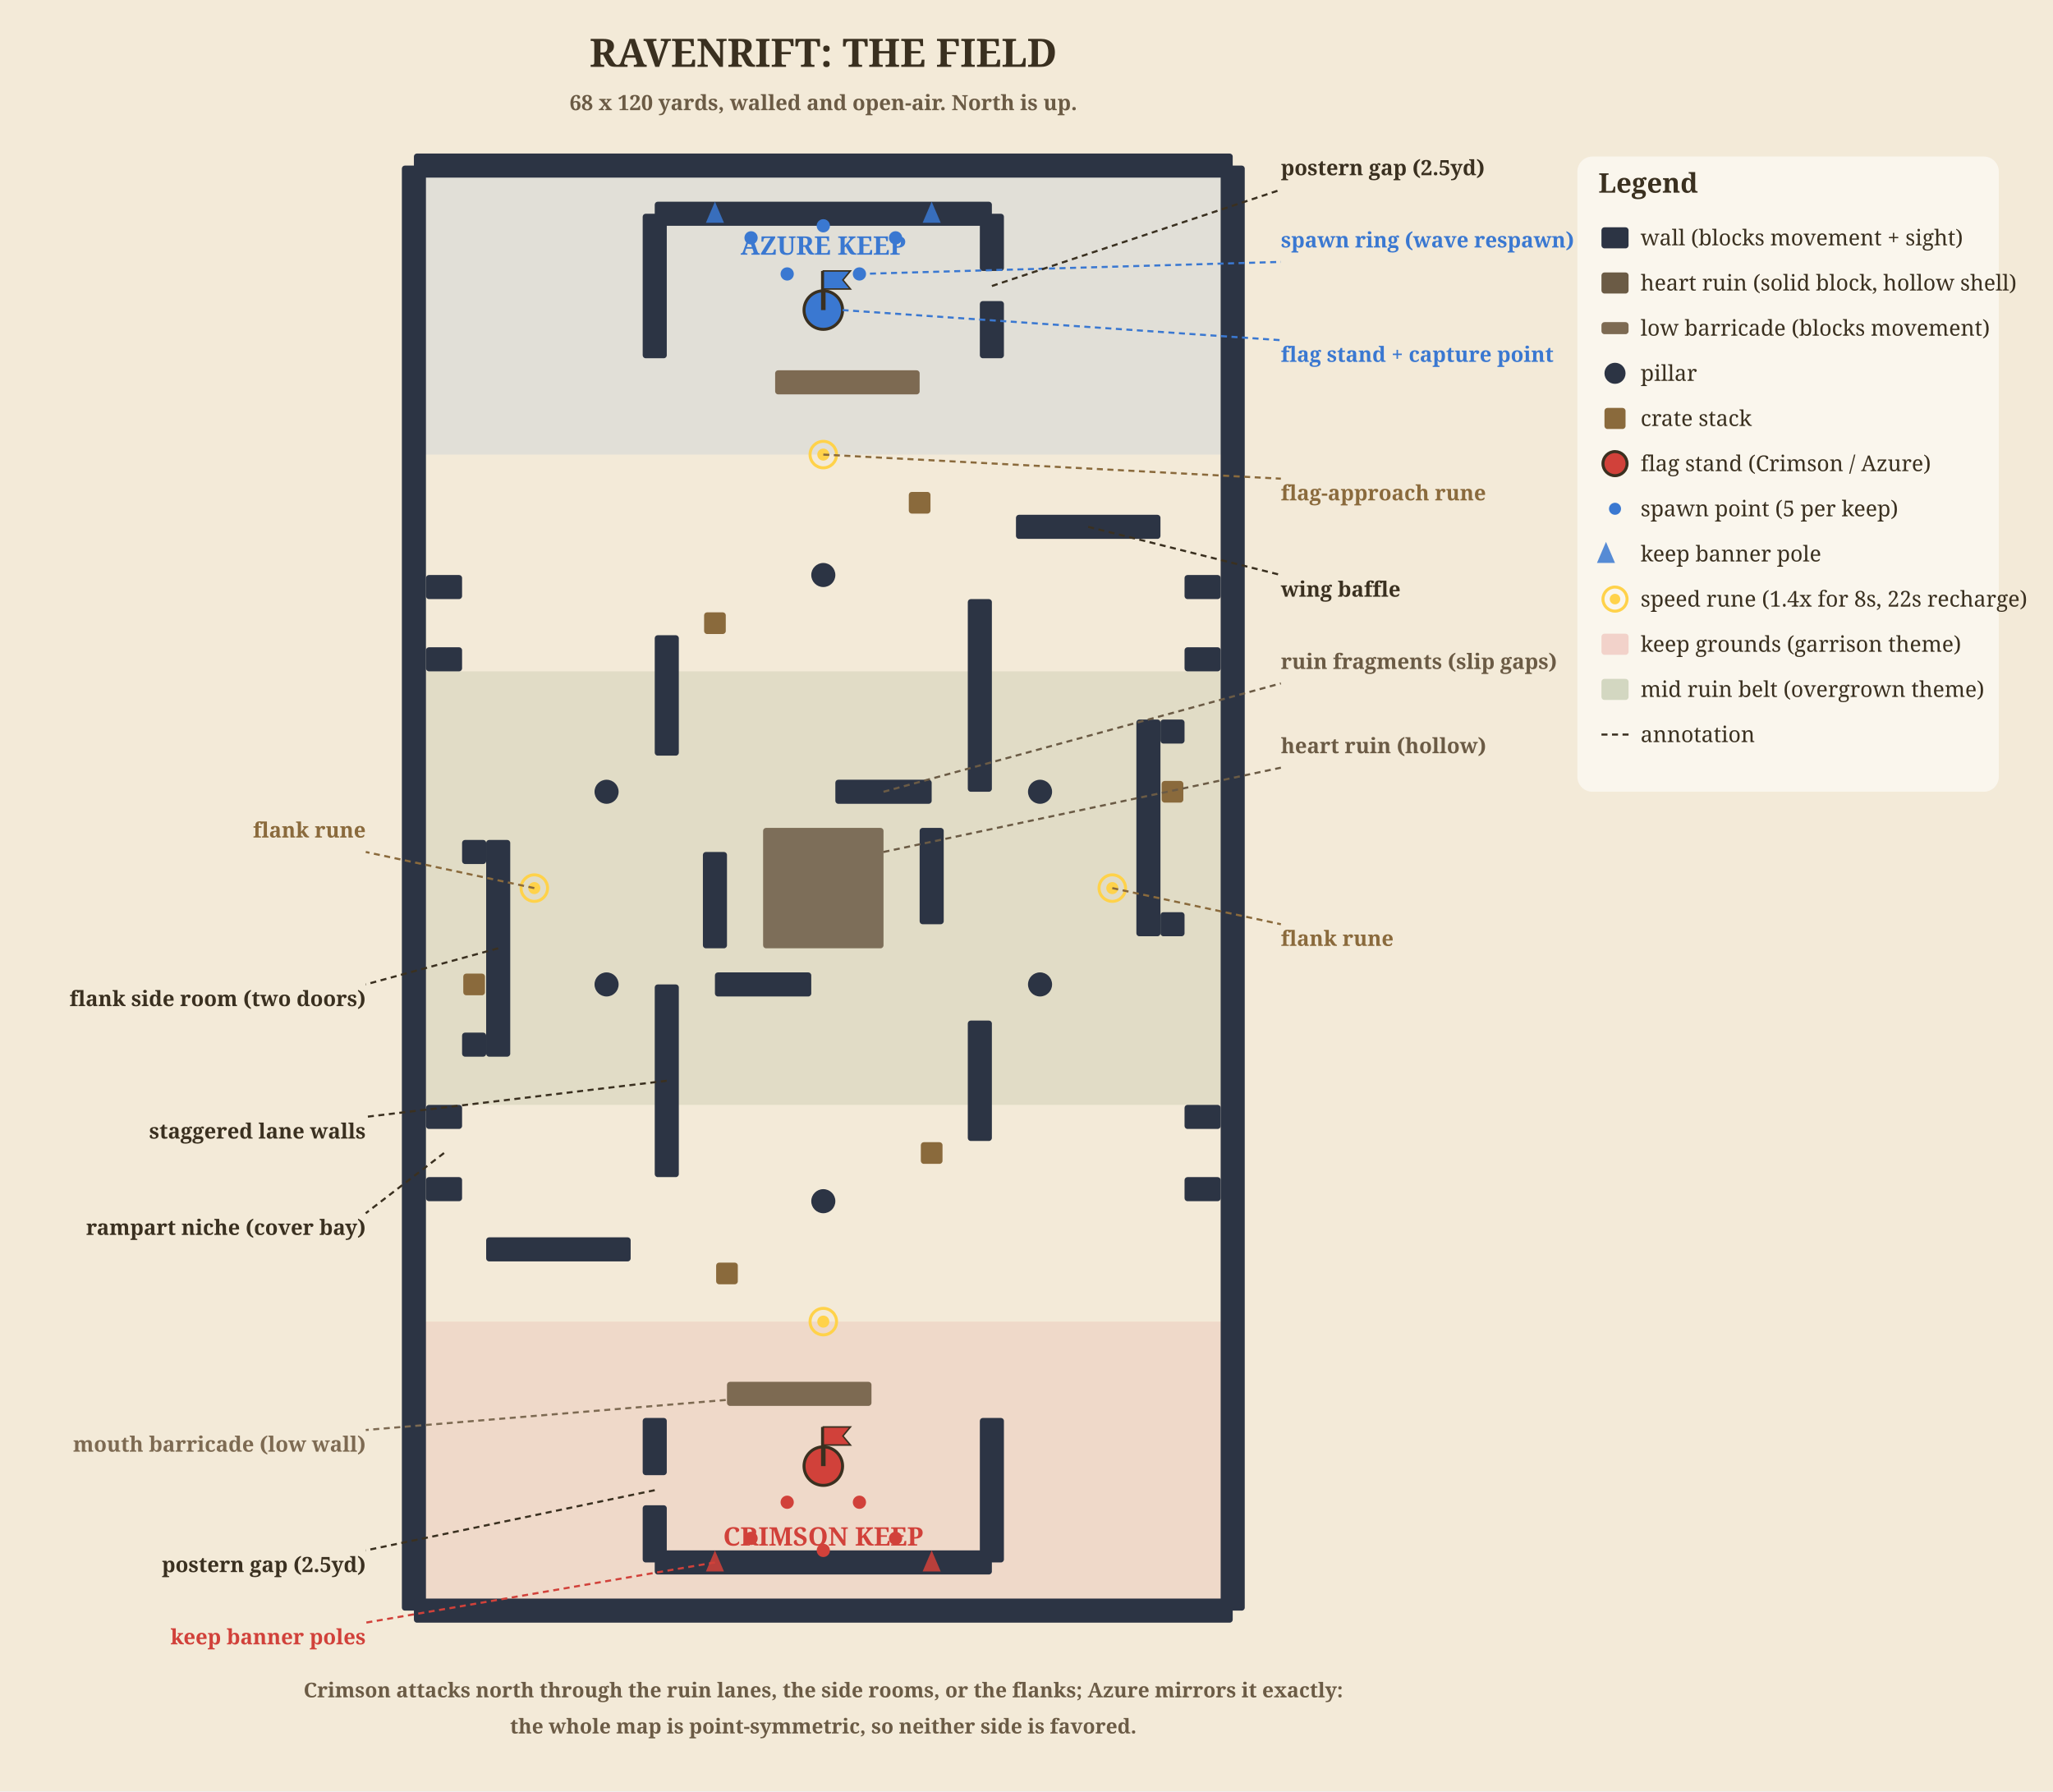
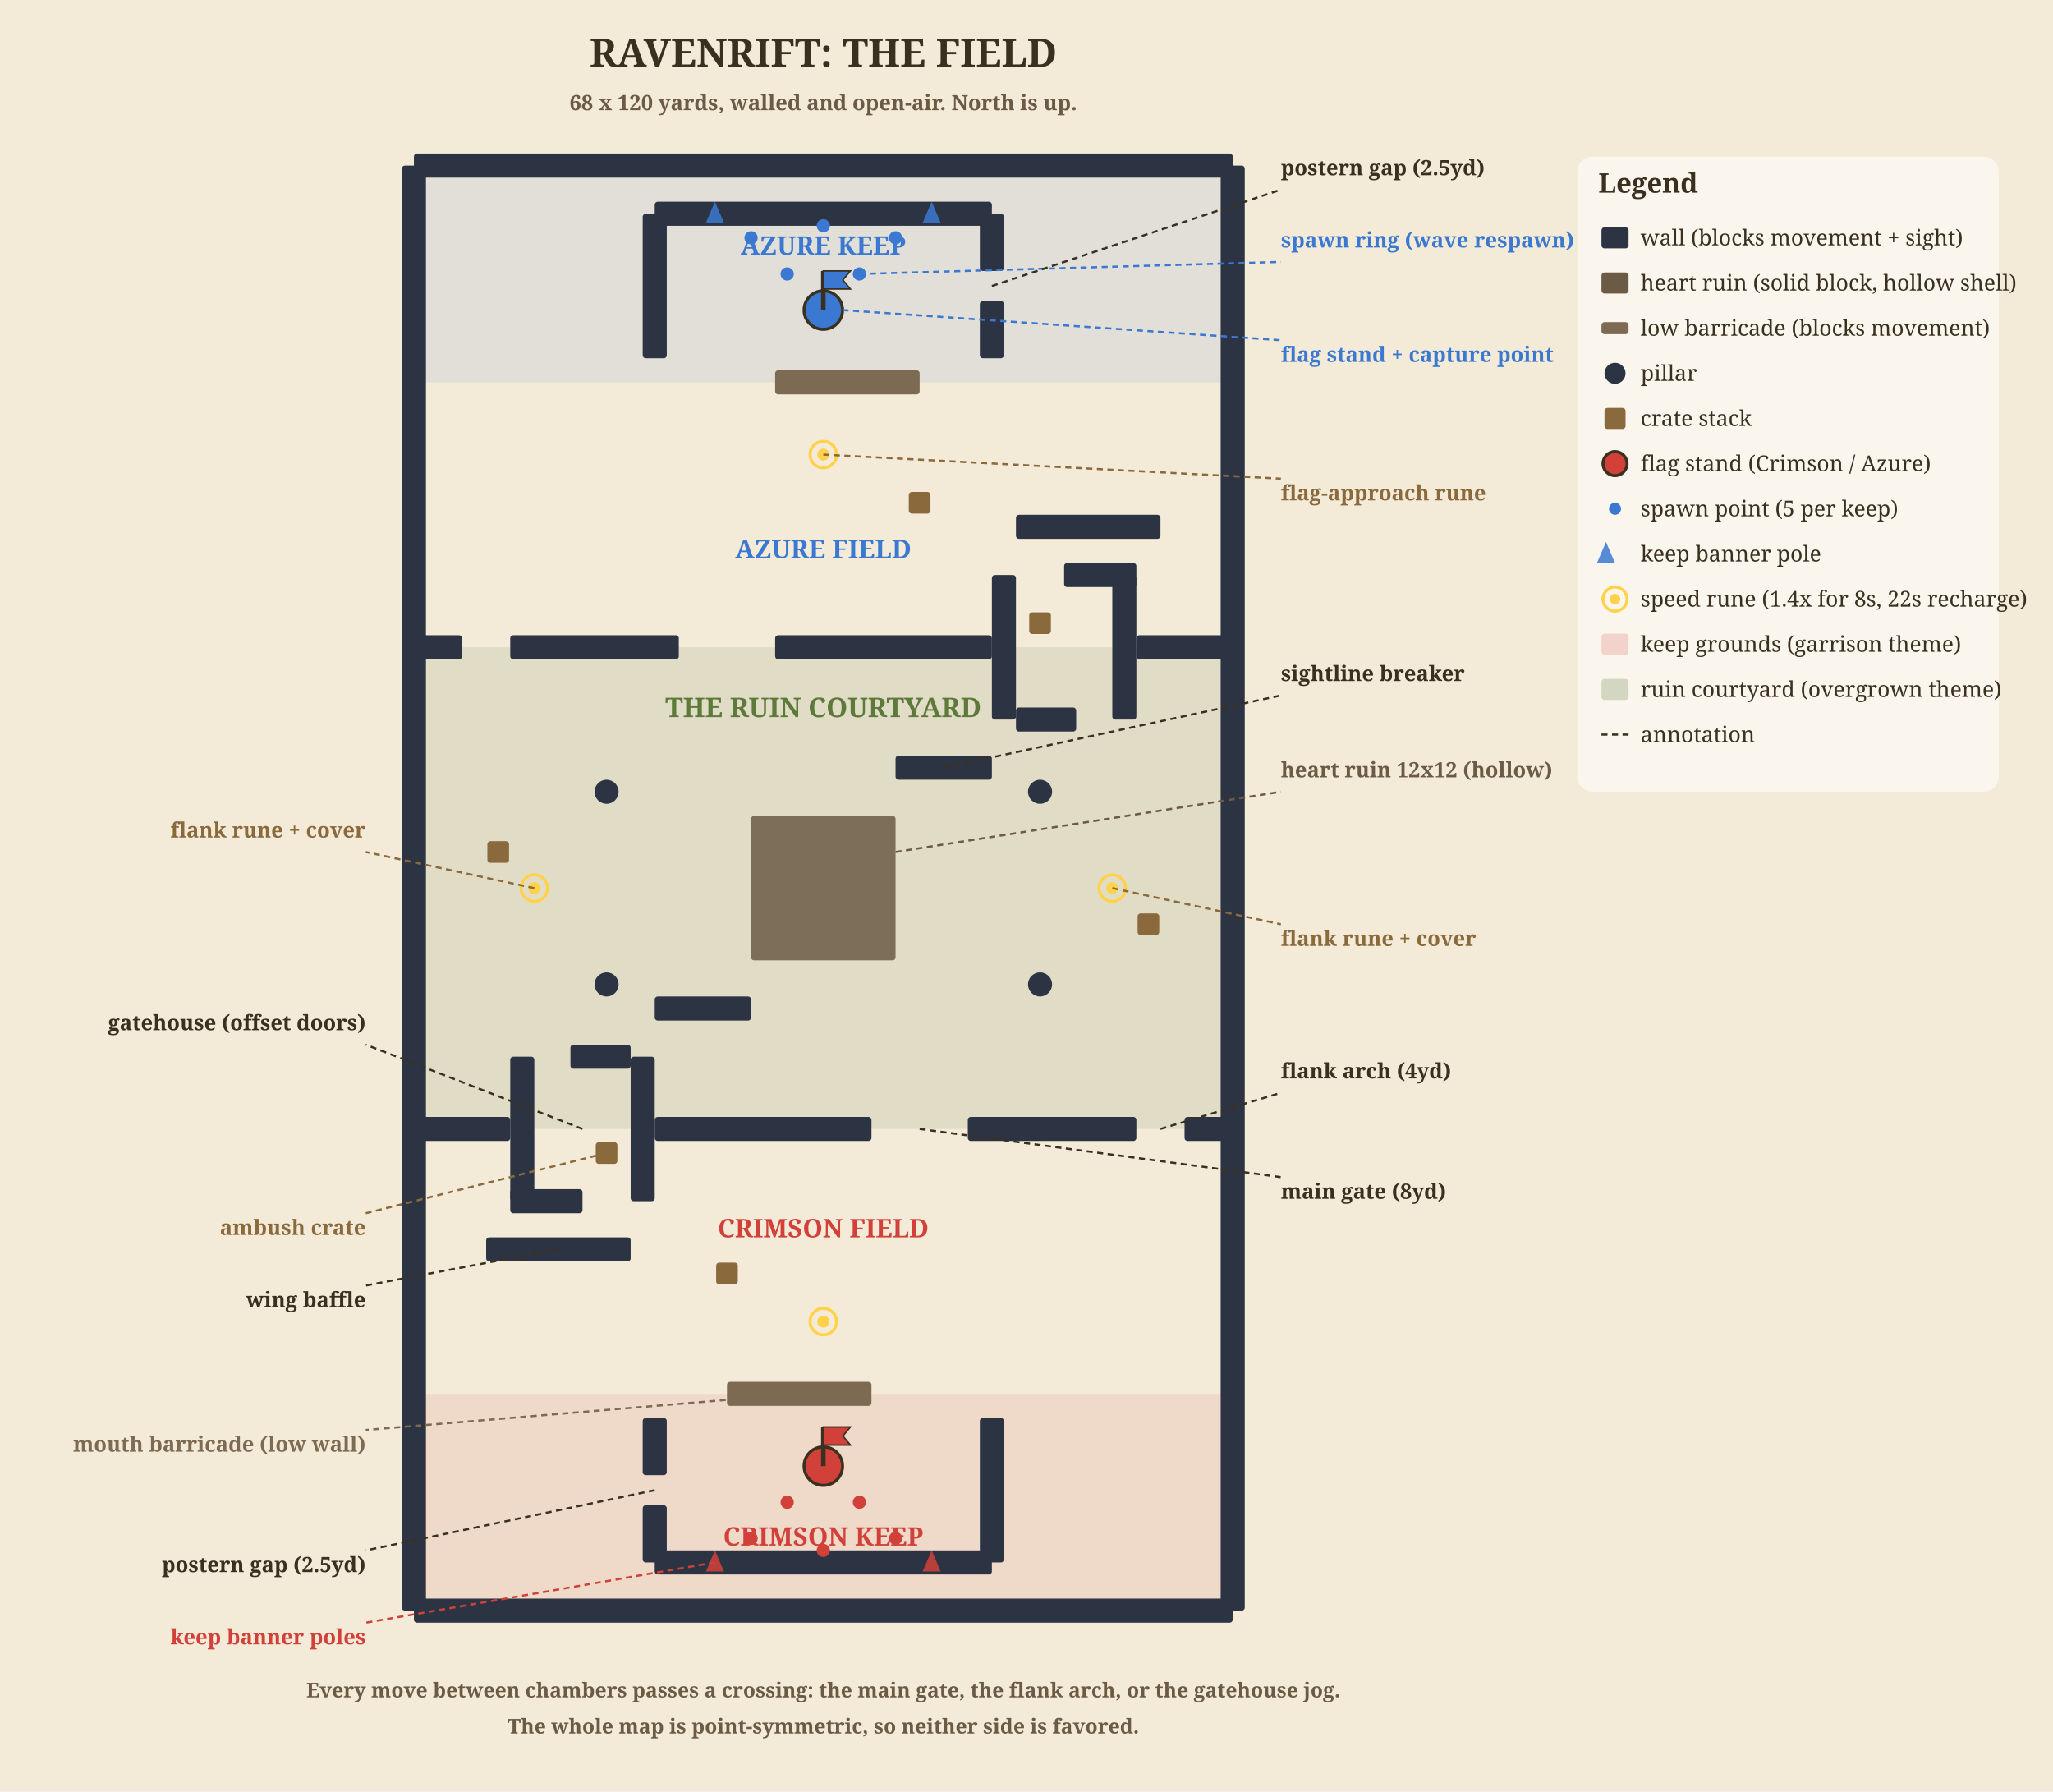
<svg xmlns="http://www.w3.org/2000/svg" width="1364" height="1190" viewBox="0 0 1364 1190">
  <rect width="1364" height="1190" fill="#f3ead8" />
-   <rect x="275" y="878" width="544" height="192" fill="#d1413a" opacity="0.1" />
-   <rect x="275" y="110" width="544" height="192" fill="#3a78d1" opacity="0.1" />
-   <rect x="275" y="446" width="544" height="288" fill="#5e7a3a" opacity="0.12" />
+   <rect x="275" y="926" width="544" height="144" fill="#d1413a" opacity="0.1" />
+   <rect x="275" y="110" width="544" height="144" fill="#3a78d1" opacity="0.1" />
+   <rect x="275" y="430" width="544" height="320" fill="#5e7a3a" opacity="0.12" />
  <rect x="267" y="110" width="16" height="960" fill="#2c3444" opacity="1" rx="2" />
  <rect x="811" y="110" width="16" height="960" fill="#2c3444" opacity="1" rx="2" />
  <rect x="275" y="1062" width="544" height="16" fill="#2c3444" opacity="1" rx="2" />
  <rect x="275" y="102" width="544" height="16" fill="#2c3444" opacity="1" rx="2" />
  <rect x="435" y="1030" width="224" height="16" fill="#2c3444" opacity="1" rx="2" />
  <rect x="427" y="1000" width="16" height="38" fill="#2c3444" opacity="1" rx="2" />
  <rect x="427" y="942" width="16" height="38" fill="#2c3444" opacity="1" rx="2" />
  <rect x="651" y="942" width="16" height="96" fill="#2c3444" opacity="1" rx="2" />
  <rect x="435" y="134" width="224" height="16" fill="#2c3444" opacity="1" rx="2" />
  <rect x="427" y="142" width="16" height="96" fill="#2c3444" opacity="1" rx="2" />
  <rect x="651" y="200" width="16" height="38" fill="#2c3444" opacity="1" rx="2" />
  <rect x="651" y="142" width="16" height="38" fill="#2c3444" opacity="1" rx="2" />
-   <rect x="507" y="550" width="80" height="80" fill="#6b5b45" opacity="0.85" rx="2" />
-   <rect x="435" y="654" width="16" height="128" fill="#2c3444" opacity="1" rx="2" />
-   <rect x="643" y="398" width="16" height="128" fill="#2c3444" opacity="1" rx="2" />
-   <rect x="643" y="678" width="16" height="80" fill="#2c3444" opacity="1" rx="2" />
-   <rect x="435" y="422" width="16" height="80" fill="#2c3444" opacity="1" rx="2" />
+   <rect x="499" y="542" width="96" height="96" fill="#6b5b45" opacity="0.85" rx="2" />
+   <rect x="435" y="662" width="64" height="16" fill="#2c3444" opacity="1" rx="2" />
+   <rect x="595" y="502" width="64" height="16" fill="#2c3444" opacity="1" rx="2" />
  <rect x="323" y="822" width="96" height="16" fill="#2c3444" opacity="1" rx="2" />
  <rect x="675" y="342" width="96" height="16" fill="#2c3444" opacity="1" rx="2" />
-   <rect x="467" y="566" width="16" height="64" fill="#2c3444" opacity="1" rx="2" />
-   <rect x="475" y="646" width="64" height="16" fill="#2c3444" opacity="1" rx="2" />
-   <rect x="611" y="550" width="16" height="64" fill="#2c3444" opacity="1" rx="2" />
-   <rect x="555" y="518" width="64" height="16" fill="#2c3444" opacity="1" rx="2" />
-   <rect x="323" y="558" width="16" height="144" fill="#2c3444" opacity="1" rx="2" />
-   <rect x="307" y="558" width="16" height="16" fill="#2c3444" opacity="1" rx="2" />
-   <rect x="307" y="686" width="16" height="16" fill="#2c3444" opacity="1" rx="2" />
-   <rect x="755" y="478" width="16" height="144" fill="#2c3444" opacity="1" rx="2" />
-   <rect x="771" y="606" width="16" height="16" fill="#2c3444" opacity="1" rx="2" />
-   <rect x="771" y="478" width="16" height="16" fill="#2c3444" opacity="1" rx="2" />
-   <rect x="283" y="782" width="24" height="16" fill="#2c3444" opacity="1" rx="2" />
-   <rect x="283" y="734" width="24" height="16" fill="#2c3444" opacity="1" rx="2" />
-   <rect x="283" y="430" width="24" height="16" fill="#2c3444" opacity="1" rx="2" />
-   <rect x="283" y="382" width="24" height="16" fill="#2c3444" opacity="1" rx="2" />
-   <rect x="787" y="782" width="24" height="16" fill="#2c3444" opacity="1" rx="2" />
-   <rect x="787" y="734" width="24" height="16" fill="#2c3444" opacity="1" rx="2" />
-   <rect x="787" y="430" width="24" height="16" fill="#2c3444" opacity="1" rx="2" />
-   <rect x="787" y="382" width="24" height="16" fill="#2c3444" opacity="1" rx="2" />
+   <rect x="275" y="742" width="64" height="16" fill="#2c3444" opacity="1" rx="2" />
+   <rect x="435" y="742" width="144" height="16" fill="#2c3444" opacity="1" rx="2" />
+   <rect x="643" y="742" width="112" height="16" fill="#2c3444" opacity="1" rx="2" />
+   <rect x="787" y="742" width="32" height="16" fill="#2c3444" opacity="1" rx="2" />
+   <rect x="755" y="422" width="64" height="16" fill="#2c3444" opacity="1" rx="2" />
+   <rect x="515" y="422" width="144" height="16" fill="#2c3444" opacity="1" rx="2" />
+   <rect x="339" y="422" width="112" height="16" fill="#2c3444" opacity="1" rx="2" />
+   <rect x="275" y="422" width="32" height="16" fill="#2c3444" opacity="1" rx="2" />
+   <rect x="339" y="702" width="16" height="96" fill="#2c3444" opacity="1" rx="2" />
+   <rect x="419" y="702" width="16" height="96" fill="#2c3444" opacity="1" rx="2" />
+   <rect x="339" y="790" width="48" height="16" fill="#2c3444" opacity="1" rx="2" />
+   <rect x="379" y="694" width="40" height="16" fill="#2c3444" opacity="1" rx="2" />
+   <rect x="739" y="382" width="16" height="96" fill="#2c3444" opacity="1" rx="2" />
+   <rect x="659" y="382" width="16" height="96" fill="#2c3444" opacity="1" rx="2" />
+   <rect x="707" y="374" width="48" height="16" fill="#2c3444" opacity="1" rx="2" />
+   <rect x="675" y="470" width="40" height="16" fill="#2c3444" opacity="1" rx="2" />
  <rect x="483" y="918" width="96" height="16" fill="#7d6a52" opacity="1" rx="2" />
  <rect x="515" y="246" width="96" height="16" fill="#7d6a52" opacity="1" rx="2" />
  <circle cx="403" cy="654" r="8" fill="#2c3444" />
  <circle cx="691" cy="654" r="8" fill="#2c3444" />
  <circle cx="403" cy="526" r="8" fill="#2c3444" />
  <circle cx="691" cy="526" r="8" fill="#2c3444" />
-   <circle cx="547" cy="798" r="8" fill="#2c3444" />
-   <circle cx="547" cy="382" r="8" fill="#2c3444" />
  <rect x="475.8" y="838.8" width="14.4" height="14.4" fill="#8a6a3c" opacity="1" rx="2" />
  <rect x="603.8" y="326.8" width="14.4" height="14.4" fill="#8a6a3c" opacity="1" rx="2" />
-   <rect x="611.8" y="758.8" width="14.4" height="14.4" fill="#8a6a3c" opacity="1" rx="2" />
-   <rect x="467.8" y="406.8" width="14.4" height="14.4" fill="#8a6a3c" opacity="1" rx="2" />
-   <rect x="307.8" y="646.8" width="14.4" height="14.4" fill="#8a6a3c" opacity="1" rx="2" />
-   <rect x="771.8" y="518.8" width="14.4" height="14.4" fill="#8a6a3c" opacity="1" rx="2" />
+   <rect x="755.8" y="606.8" width="14.4" height="14.4" fill="#8a6a3c" opacity="1" rx="2" />
+   <rect x="323.8" y="558.8" width="14.4" height="14.4" fill="#8a6a3c" opacity="1" rx="2" />
+   <rect x="395.8" y="758.8" width="14.4" height="14.4" fill="#8a6a3c" opacity="1" rx="2" />
+   <rect x="683.8" y="406.8" width="14.4" height="14.4" fill="#8a6a3c" opacity="1" rx="2" />
  <circle cx="547" cy="974" r="12.8" fill="#d1413a" stroke="#3a3020" stroke-width="2" />
  <line x1="547" y1="974" x2="547" y2="948" stroke="#3a3020" stroke-width="3" />
  <path d="M 547 948 h 18 l -5 6 5 6 h -18 z" fill="#d1413a" stroke="#3a3020" stroke-width="1" />
  <circle cx="499" cy="1022" r="4.4" fill="#d1413a" />
  <circle cx="547" cy="1030" r="4.4" fill="#d1413a" />
  <circle cx="595" cy="1022" r="4.4" fill="#d1413a" />
  <circle cx="523" cy="998" r="4.4" fill="#d1413a" />
  <circle cx="571" cy="998" r="4.4" fill="#d1413a" />
  <path d="M 475 1030 l 6 14 h -12 z" fill="#d1413a" opacity="0.85" />
  <path d="M 619 1030 l 6 14 h -12 z" fill="#d1413a" opacity="0.85" />
  <circle cx="547" cy="206" r="12.8" fill="#3a78d1" stroke="#3a3020" stroke-width="2" />
  <line x1="547" y1="206" x2="547" y2="180" stroke="#3a3020" stroke-width="3" />
  <path d="M 547 180 h 18 l -5 6 5 6 h -18 z" fill="#3a78d1" stroke="#3a3020" stroke-width="1" />
  <circle cx="595" cy="158" r="4.4" fill="#3a78d1" />
  <circle cx="547" cy="150" r="4.4" fill="#3a78d1" />
  <circle cx="499" cy="158" r="4.4" fill="#3a78d1" />
  <circle cx="571" cy="182" r="4.4" fill="#3a78d1" />
  <circle cx="523" cy="182" r="4.4" fill="#3a78d1" />
  <path d="M 475 134 l 6 14 h -12 z" fill="#3a78d1" opacity="0.85" />
  <path d="M 619 134 l 6 14 h -12 z" fill="#3a78d1" opacity="0.85" />
  <circle cx="547" cy="878" r="8.8" fill="none" stroke="#ffd24a" stroke-width="2" />
  <circle cx="547" cy="878" r="4" fill="#ffd24a" />
  <circle cx="547" cy="302" r="8.8" fill="none" stroke="#ffd24a" stroke-width="2" />
  <circle cx="547" cy="302" r="4" fill="#ffd24a" />
  <circle cx="355" cy="590" r="8.8" fill="none" stroke="#ffd24a" stroke-width="2" />
  <circle cx="355" cy="590" r="4" fill="#ffd24a" />
  <circle cx="739" cy="590" r="8.8" fill="none" stroke="#ffd24a" stroke-width="2" />
  <circle cx="739" cy="590" r="4" fill="#ffd24a" />
  <text x="547" y="44.4" font-size="26" fill="#3a3020" text-anchor="middle" font-weight="600" font-family="Georgia, serif">RAVENRIFT: THE FIELD</text>
  <text x="547" y="73.2" font-size="14" fill="#6b5b45" text-anchor="middle" font-weight="600" font-family="Georgia, serif">68 x 120 yards, walled and open-air. North is up.</text>
  <text x="547" y="169.2" font-size="17" fill="#3a78d1" text-anchor="middle" font-weight="600" font-family="Georgia, serif">AZURE KEEP</text>
  <text x="547" y="1026.8" font-size="17" fill="#d1413a" text-anchor="middle" font-weight="600" font-family="Georgia, serif">CRIMSON KEEP</text>
+   <text x="547" y="370.8" font-size="17" fill="#3a78d1" text-anchor="middle" font-weight="700" font-family="Georgia, serif">AZURE FIELD</text>
+   <text x="547" y="822" font-size="17" fill="#d1413a" text-anchor="middle" font-weight="700" font-family="Georgia, serif">CRIMSON FIELD</text>
+   <text x="547" y="476.4" font-size="18" fill="#5e7a3a" text-anchor="middle" font-weight="700" font-family="Georgia, serif">THE RUIN COURTYARD</text>
  <line x1="559.8" y1="206" x2="851" y2="226" stroke="#3a78d1" stroke-width="1.4" stroke-dasharray="4 3" />
  <text x="851" y="240.4" font-size="14" fill="#3a78d1" text-anchor="start" font-weight="600" font-family="Georgia, serif">flag stand + capture point</text>
  <line x1="571" y1="182" x2="851" y2="174" stroke="#3a78d1" stroke-width="1.4" stroke-dasharray="4 3" />
  <text x="851" y="164.4" font-size="14" fill="#3a78d1" text-anchor="start" font-weight="600" font-family="Georgia, serif">spawn ring (wave respawn)</text>
  <line x1="659" y1="190" x2="851" y2="126" stroke="#3a3020" stroke-width="1.4" stroke-dasharray="4 3" />
  <text x="851" y="116.4" font-size="14" fill="#3a3020" text-anchor="start" font-weight="600" font-family="Georgia, serif">postern gap (2.5yd)</text>
  <line x1="435" y1="990" x2="243" y2="1030" stroke="#3a3020" stroke-width="1.4" stroke-dasharray="4 3" />
  <text x="243" y="1044.4" font-size="14" fill="#3a3020" text-anchor="end" font-weight="600" font-family="Georgia, serif">postern gap (2.5yd)</text>
  <line x1="547" y1="302" x2="851" y2="318" stroke="#8a6a3c" stroke-width="1.4" stroke-dasharray="4 3" />
  <text x="851" y="332.4" font-size="14" fill="#8a6a3c" text-anchor="start" font-weight="600" font-family="Georgia, serif">flag-approach rune</text>
  <line x1="739" y1="590" x2="851" y2="614" stroke="#8a6a3c" stroke-width="1.4" stroke-dasharray="4 3" />
-   <text x="851" y="628.4" font-size="14" fill="#8a6a3c" text-anchor="start" font-weight="600" font-family="Georgia, serif">flank rune</text>
+   <text x="851" y="628.4" font-size="14" fill="#8a6a3c" text-anchor="start" font-weight="600" font-family="Georgia, serif">flank rune + cover</text>
  <line x1="355" y1="590" x2="243" y2="566" stroke="#8a6a3c" stroke-width="1.4" stroke-dasharray="4 3" />
-   <text x="243" y="556.4" font-size="14" fill="#8a6a3c" text-anchor="end" font-weight="600" font-family="Georgia, serif">flank rune</text>
-   <line x1="587" y1="566" x2="851" y2="510" stroke="#6b5b45" stroke-width="1.4" stroke-dasharray="4 3" />
-   <text x="851" y="500.4" font-size="14" fill="#6b5b45" text-anchor="start" font-weight="600" font-family="Georgia, serif">heart ruin (hollow)</text>
-   <line x1="587" y1="526" x2="851" y2="454" stroke="#6b5b45" stroke-width="1.4" stroke-dasharray="4 3" />
-   <text x="851" y="444.4" font-size="14" fill="#6b5b45" text-anchor="start" font-weight="600" font-family="Georgia, serif">ruin fragments (slip gaps)</text>
-   <line x1="443" y1="718" x2="243" y2="742" stroke="#3a3020" stroke-width="1.4" stroke-dasharray="4 3" />
-   <text x="243" y="756.4" font-size="14" fill="#3a3020" text-anchor="end" font-weight="600" font-family="Georgia, serif">staggered lane walls</text>
-   <line x1="723" y1="350" x2="851" y2="382" stroke="#3a3020" stroke-width="1.4" stroke-dasharray="4 3" />
-   <text x="851" y="396.4" font-size="14" fill="#3a3020" text-anchor="start" font-weight="600" font-family="Georgia, serif">wing baffle</text>
-   <line x1="331" y1="630" x2="243" y2="654" stroke="#3a3020" stroke-width="1.4" stroke-dasharray="4 3" />
-   <text x="243" y="668.4" font-size="14" fill="#3a3020" text-anchor="end" font-weight="600" font-family="Georgia, serif">flank side room (two doors)</text>
-   <line x1="295" y1="766" x2="243" y2="806" stroke="#3a3020" stroke-width="1.4" stroke-dasharray="4 3" />
-   <text x="243" y="820.4" font-size="14" fill="#3a3020" text-anchor="end" font-weight="600" font-family="Georgia, serif">rampart niche (cover bay)</text>
+   <text x="243" y="556.4" font-size="14" fill="#8a6a3c" text-anchor="end" font-weight="600" font-family="Georgia, serif">flank rune + cover</text>
+   <line x1="595" y1="566" x2="851" y2="526" stroke="#6b5b45" stroke-width="1.4" stroke-dasharray="4 3" />
+   <text x="851" y="516.4" font-size="14" fill="#6b5b45" text-anchor="start" font-weight="600" font-family="Georgia, serif">heart ruin 12x12 (hollow)</text>
+   <line x1="627" y1="510" x2="851" y2="462" stroke="#3a3020" stroke-width="1.4" stroke-dasharray="4 3" />
+   <text x="851" y="452.4" font-size="14" fill="#3a3020" text-anchor="start" font-weight="600" font-family="Georgia, serif">sightline breaker</text>
+   <line x1="611" y1="750" x2="851" y2="782" stroke="#3a3020" stroke-width="1.4" stroke-dasharray="4 3" />
+   <text x="851" y="796.4" font-size="14" fill="#3a3020" text-anchor="start" font-weight="600" font-family="Georgia, serif">main gate (8yd)</text>
+   <line x1="771" y1="750" x2="851" y2="726" stroke="#3a3020" stroke-width="1.4" stroke-dasharray="4 3" />
+   <text x="851" y="716.4" font-size="14" fill="#3a3020" text-anchor="start" font-weight="600" font-family="Georgia, serif">flank arch (4yd)</text>
+   <line x1="387" y1="750" x2="243" y2="694" stroke="#3a3020" stroke-width="1.4" stroke-dasharray="4 3" />
+   <text x="243" y="684.4" font-size="14" fill="#3a3020" text-anchor="end" font-weight="600" font-family="Georgia, serif">gatehouse (offset doors)</text>
+   <line x1="403" y1="766" x2="243" y2="806" stroke="#8a6a3c" stroke-width="1.4" stroke-dasharray="4 3" />
+   <text x="243" y="820.4" font-size="14" fill="#8a6a3c" text-anchor="end" font-weight="600" font-family="Georgia, serif">ambush crate</text>
+   <line x1="371" y1="830" x2="243" y2="854" stroke="#3a3020" stroke-width="1.4" stroke-dasharray="4 3" />
+   <text x="243" y="868.4" font-size="14" fill="#3a3020" text-anchor="end" font-weight="600" font-family="Georgia, serif">wing baffle</text>
  <line x1="531" y1="926" x2="243" y2="950" stroke="#7d6a52" stroke-width="1.4" stroke-dasharray="4 3" />
  <text x="243" y="964.4" font-size="14" fill="#7d6a52" text-anchor="end" font-weight="600" font-family="Georgia, serif">mouth barricade (low wall)</text>
  <line x1="475" y1="1038" x2="243" y2="1078" stroke="#d1413a" stroke-width="1.4" stroke-dasharray="4 3" />
  <text x="243" y="1092.4" font-size="14" fill="#d1413a" text-anchor="end" font-weight="600" font-family="Georgia, serif">keep banner poles</text>
-   <text x="547" y="1127.6" font-size="13.5" fill="#6b5b45" text-anchor="middle" font-weight="600" font-family="Georgia, serif">Crimson attacks north through the ruin lanes, the side rooms, or the flanks; Azure mirrors it exactly:</text>
-   <text x="547" y="1151.6" font-size="13.5" fill="#6b5b45" text-anchor="middle" font-weight="600" font-family="Georgia, serif">the whole map is point-symmetric, so neither side is favored.</text>
+   <text x="547" y="1127.6" font-size="13.5" fill="#6b5b45" text-anchor="middle" font-weight="600" font-family="Georgia, serif">Every move between chambers passes a crossing: the main gate, the flank arch, or the gatehouse jog.</text>
+   <text x="547" y="1151.6" font-size="13.5" fill="#6b5b45" text-anchor="middle" font-weight="600" font-family="Georgia, serif">The whole map is point-symmetric, so neither side is favored.</text>
  <rect x="1048" y="104" width="280" height="422" fill="#fff" opacity="0.55" rx="10" />
  <text x="1062" y="128" font-size="18" font-weight="700" fill="#3a3020" font-family="Georgia, serif">Legend</text>
  <rect x="1064" y="151" width="18" height="14" fill="#2c3444" rx="2" />
  <text x="1090" y="163" font-size="14.5" fill="#3a3020" font-family="Georgia, serif">wall (blocks movement + sight)</text>
  <rect x="1064" y="181" width="18" height="14" fill="#6b5b45" rx="2" />
  <text x="1090" y="193" font-size="14.5" fill="#3a3020" font-family="Georgia, serif">heart ruin (solid block, hollow shell)</text>
  <rect x="1064" y="214" width="18" height="8" fill="#7d6a52" rx="2" />
  <text x="1090" y="223" font-size="14.5" fill="#3a3020" font-family="Georgia, serif">low barricade (blocks movement)</text>
  <circle cx="1073" cy="248" r="7" fill="#2c3444" />
  <text x="1090" y="253" font-size="14.5" fill="#3a3020" font-family="Georgia, serif">pillar</text>
  <rect x="1066" y="271" width="14" height="14" fill="#8a6a3c" rx="2" />
  <text x="1090" y="283" font-size="14.5" fill="#3a3020" font-family="Georgia, serif">crate stack</text>
  <circle cx="1073" cy="308" r="8" fill="#d1413a" stroke="#3a3020" stroke-width="2" />
  <text x="1090" y="313" font-size="14.5" fill="#3a3020" font-family="Georgia, serif">flag stand (Crimson / Azure)</text>
  <circle cx="1073" cy="338" r="4" fill="#3a78d1" />
  <text x="1090" y="343" font-size="14.5" fill="#3a3020" font-family="Georgia, serif">spawn point (5 per keep)</text>
  <path d="M 1067 360 l 6 14 h -12 z" fill="#3a78d1" opacity="0.85" />
  <text x="1090" y="373" font-size="14.5" fill="#3a3020" font-family="Georgia, serif">keep banner pole</text>
  <g>
    <circle cx="1073" cy="398" r="8" fill="none" stroke="#ffd24a" stroke-width="2" />
    <circle cx="1073" cy="398" r="3.5" fill="#ffd24a" />
  </g>
  <text x="1090" y="403" font-size="14.5" fill="#3a3020" font-family="Georgia, serif">speed rune (1.4x for 8s, 22s recharge)</text>
  <rect x="1064" y="421" width="18" height="14" fill="#d1413a" opacity="0.2" rx="2" />
  <text x="1090" y="433" font-size="14.5" fill="#3a3020" font-family="Georgia, serif">keep grounds (garrison theme)</text>
  <rect x="1064" y="451" width="18" height="14" fill="#5e7a3a" opacity="0.25" rx="2" />
-   <text x="1090" y="463" font-size="14.5" fill="#3a3020" font-family="Georgia, serif">mid ruin belt (overgrown theme)</text>
+   <text x="1090" y="463" font-size="14.5" fill="#3a3020" font-family="Georgia, serif">ruin courtyard (overgrown theme)</text>
  <line x1="1064" y1="488" x2="1082" y2="488" stroke="#3a3020" stroke-width="1.4" stroke-dasharray="4 3" />
  <text x="1090" y="493" font-size="14.5" fill="#3a3020" font-family="Georgia, serif">annotation</text>
</svg>
